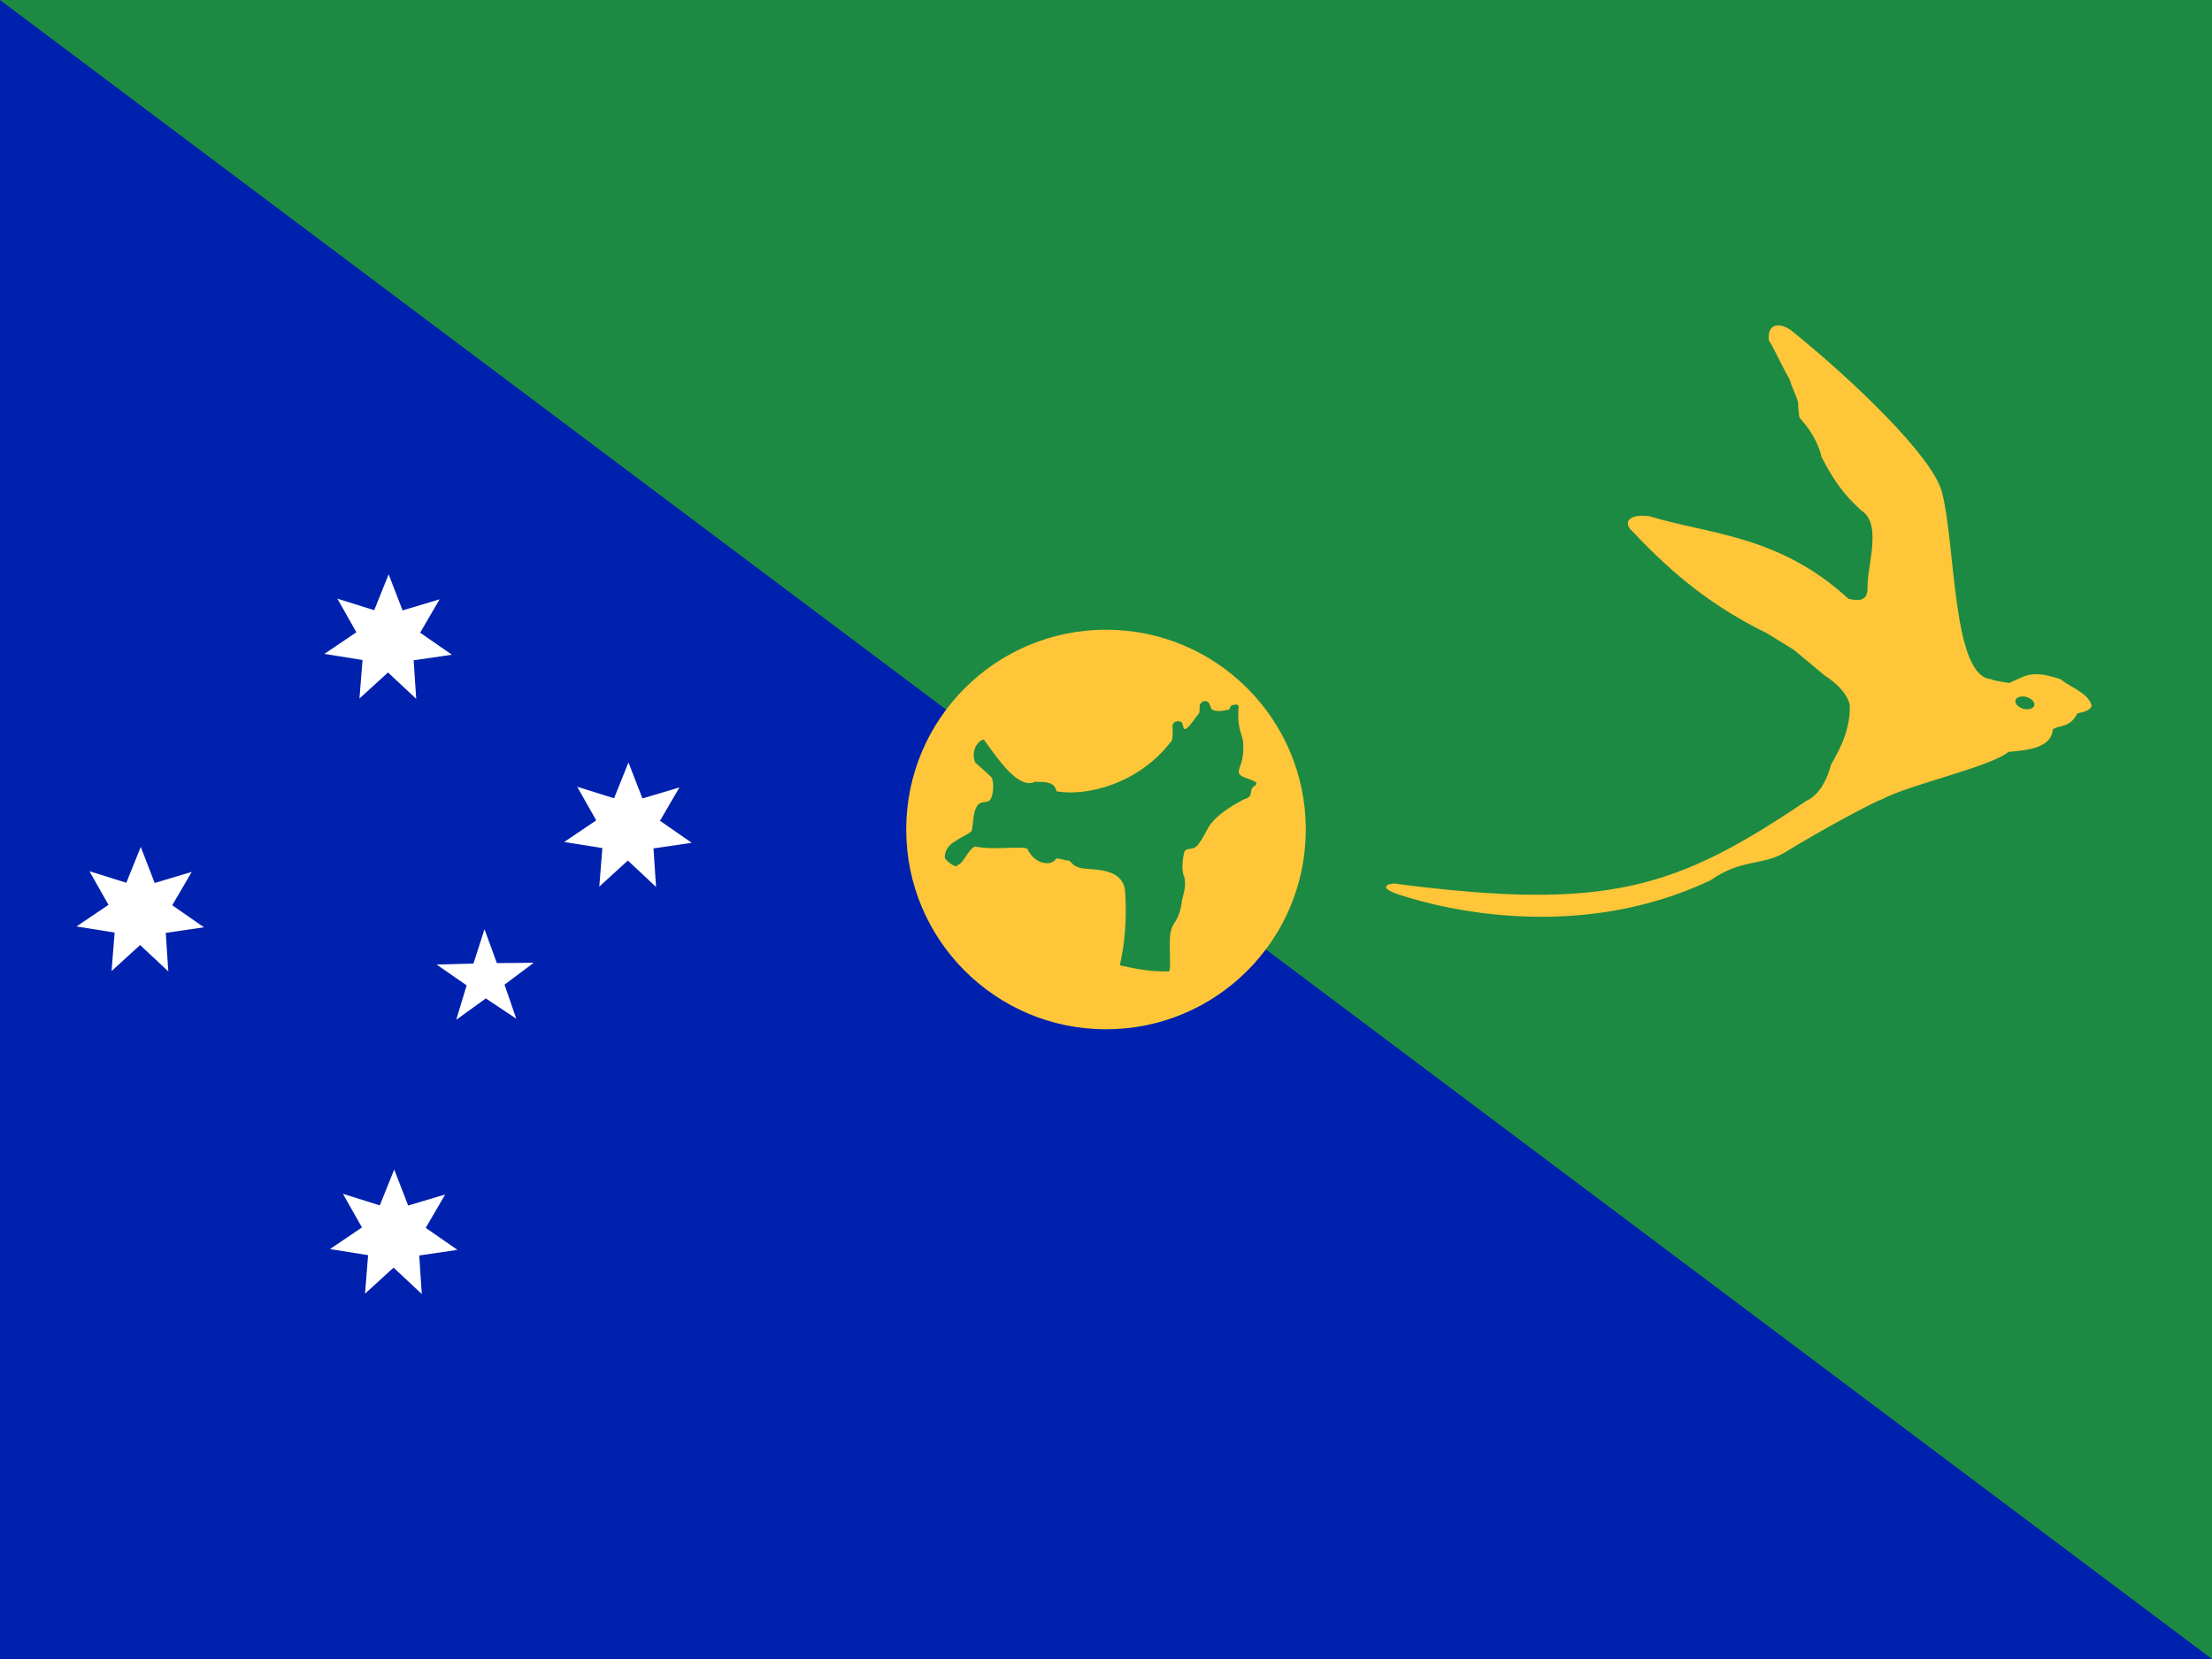
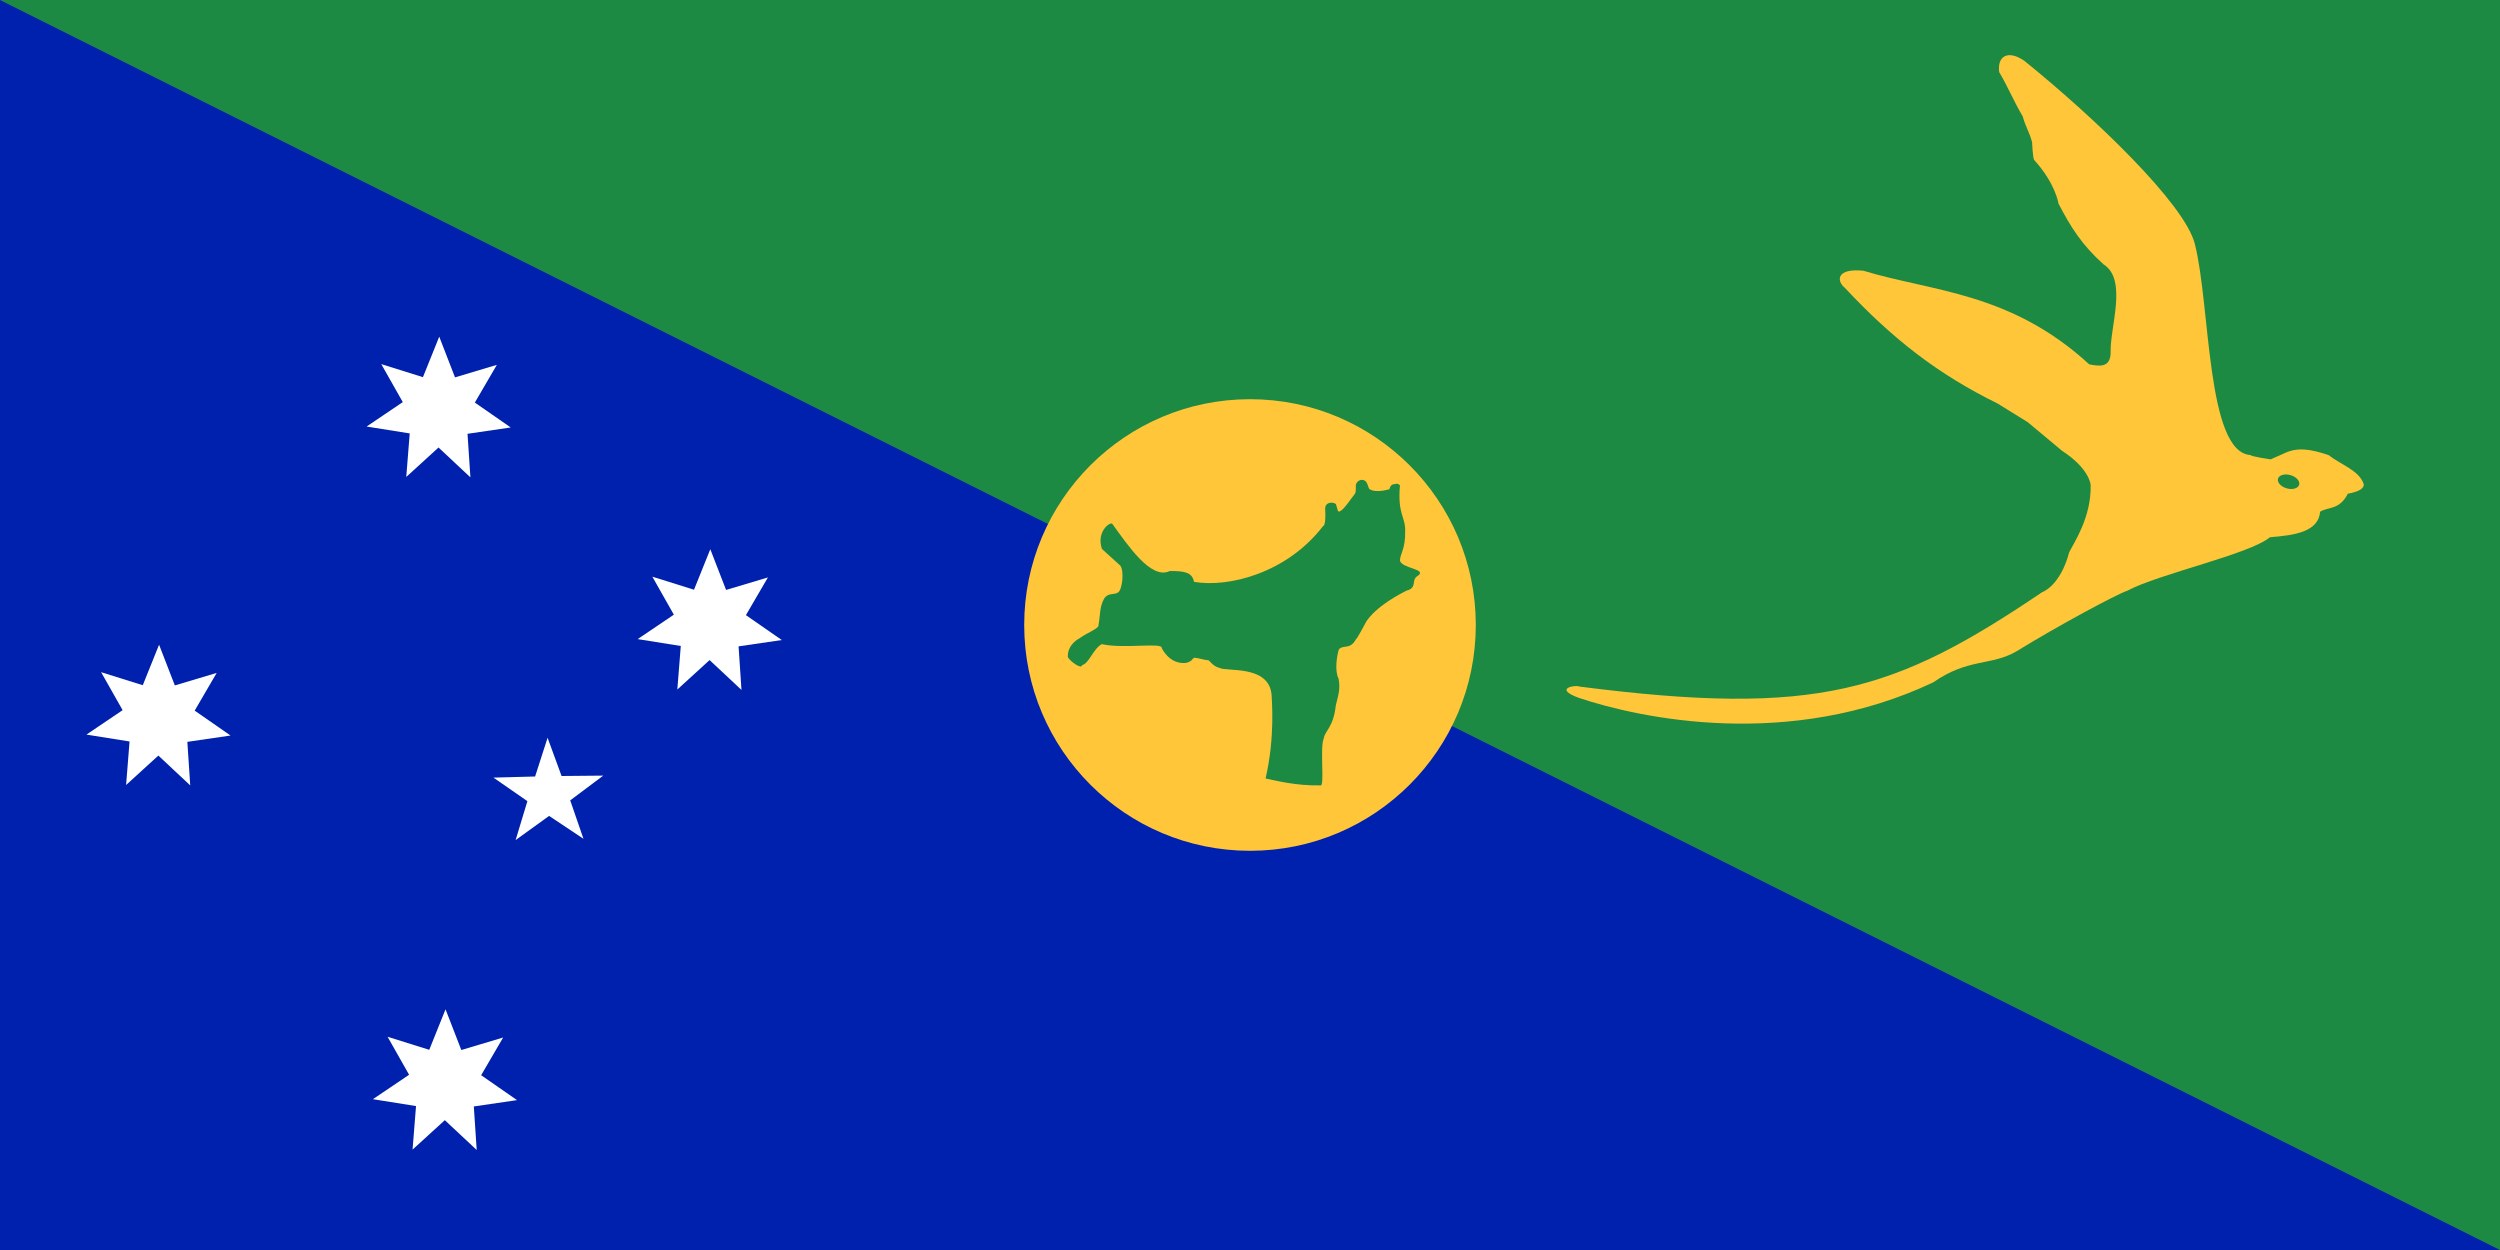
- <svg xmlns="http://www.w3.org/2000/svg" xmlns:xlink="http://www.w3.org/1999/xlink" viewBox="0 0 640 480">
-   <path d="m0 0h640v480h-640z" fill="#0021ad" />
-   <path d="m0 0h640v480z" fill="#1c8a42" />
-   <circle cy="240" cx="320" r="57.805" fill="#ffc639" />
-   <path d="m284.7 214.04c3.954 5.425 9.946 14.52 14.766 12.147 3.76 0.013 5.702 0.277 6.212 2.78 8.87 1.51 23.778-2.232 33.054-14.314 0 0 0.78 0.103 0.51-4.49 0.05-2 2.735-1.6 2.8-0.948 0.373 0.993 0.31 1.735 0.812 1.76 1.142-0.38 2.703-2.94 4.012-4.566 0.355-0.716 0.162-1.47 0.245-2.374 0.69-1.697 2.412-1.33 2.773-0.44 0.33 0.575 0.336 1.014 0.658 1.588 1.75 1.168 4.904 0.077 5.15 0.077 0.31-1.425 1.225-1.29 1.225-1.29 1.167-0.258 0.71-0.155 1.477 0.245-0.677 7.684 1.51 8.025 1.33 11.966 0.076 4.4-1.33 5.65-1.33 7.328 0.445 2.052 6.934 2.123 4.65 3.858-2.005 1.07 0.007 3.077-3.012 3.858-8.786 4.457-10.47 8.283-10.47 8.283s-2.206 4.167-2.45 4.167c-1.472 2.78-3.336 1.264-4.374 2.62-0.516 1.702-1.097 5.476-0.065 7.437 0.517 2.696-0.063 4.167-0.708 6.863-0.58 5.625-2.813 6.477-3.07 8.45-1.033 2.11 0.218 12.02-0.762 12.02-6.54 0.128-11.554-1.253-14.14-1.77 2.522-10.87 1.54-20.415 1.54-21.396-0.644-7.773-11.642-5.883-13.326-6.915-1.393-0.298-2.27-1.433-2.76-1.923-1.556-0.168-2.136-0.523-3.69-0.684-0.775 0.387-0.31 0.787-2.04 1.322-4.386 0.53-6.32-3.825-6.32-3.825 0.212-1.464-9.864 0.297-15.34-0.974-2.246 1.25-3.227 4.954-5.065 5.393-0.053 1.147-3.027-0.943-3.626-2.072-0.123-3.283 2.864-4.735 2.864-4.735 2.374-1.67 3.78-1.942 4.922-3.096 0.574-2.858 0.283-4.974 1.503-7.122 1.032-1.64 2.554-0.87 3.586-1.606 1.11-0.737 1.58-5.55 0.554-6.865 0 0-4.438-4.006-4.683-4.25-1.444-4.142 1.69-6.813 2.588-6.51z" fill="#1c8a42" />
-   <path d="m561.88 142.44c-2.62-10.364-26.06-32.685-43.678-46.89-4.206-2.865-6.947-1.158-6.4 2.927 2.194 3.66 3.84 7.68 6.032 11.34 0.612 2.437 1.767 4.144 2.38 6.582 0 0 0.18 4.206 0.548 4.572 5.483 6.037 6.22 11.156 6.22 11.156 3.166 6.097 5.972 10.546 11.52 15.546 6.22 3.903 1.645 16.03 1.826 22.494 0 4.083-2.923 3.6-5.484 3.11-20.178-18.534-40.175-18.592-57.792-23.96-6.89-0.728-7.012 2.562-4.754 4.387 12.314 13.172 23.893 22.132 39.136 29.628l7.683 4.76c2.923 2.44 5.85 4.877 8.773 7.316 6.767 4.386 7.322 8.41 7.322 8.773 0.18 8.23-4.212 14.63-5.49 17.19-2.31 8.728-6.947 10.245-6.947 10.245-37.678 25.422-57.43 32.002-118.51 24.138-0.916-0.483-6.767 0.49 0 2.93 15.546 5.18 53.735 13.488 90.682-4.007 8.87-6.218 14.804-4.18 21.23-7.902 10.553-6.508 25.622-14.61 28.363-15.52 8.232-4.393 31.275-9.328 36.584-13.72 6.09-0.49 12.41-1.29 12.837-6.53 2-1.295 4.93-0.347 7.103-4.617 4.832-0.84 4.02-2.568 4.02-2.568-1.22-3.412-5.736-4.82-8.96-7.315-4.762-1.587-8.052-2.077-11.53-0.368-1.096 0.49-2.192 0.974-3.29 1.465 0 0-5.12-0.736-5.12-1.097-11.38-0.626-10.27-38.337-14.296-54.066z" fill="#ffc639" />
-   <path d="m588.56 204.17a2.818 1.76 15.947 1 1 -5.373 -1.687 2.818 1.76 15.947 0 1 5.373 1.686z" fill="#1c8a42" />
-   <g transform="matrix(.64 0 0 .64 0 80)" fill="#fff">
-     <path id="a" d="m188.16 190.94l-12.75-11.936-12.905 11.77 1.383-17.405-17.25-2.754 14.476-9.774-8.606-15.197 16.668 5.22 6.518-16.205 6.31 16.287 16.734-5.007-8.8 15.086 14.348 9.96-17.283 2.53 1.158 17.424z" />
-     <path d="m233.39 335.53l-13.752-9.167-13.39 9.664 4.71-15.568-13.58-9.416 16.666-0.446 4.988-15.496 5.595 15.3 16.667-0.156-13.21 9.902 5.307 15.382z" />
-     <use y="269.061" width="100%" xlink:href="#a" x="2.522" height="100%" />
-     <use y="123.223" width="100%" xlink:href="#a" x="-112.066" height="100%" />
-     <use y="85.027" width="100%" xlink:href="#a" x="108.427" height="100%" />
+ <svg xmlns="http://www.w3.org/2000/svg" xmlns:xlink="http://www.w3.org/1999/xlink" id="christmas_islands_flag" viewBox="0 0 1000 500">
+   <rect width="1e3" fill="#0021ad" height="500" />
+   <path d="m0 0h1e3v500z" fill="#1c8a42" />
+   <circle cy="250" cx="500" r="90.32" fill="#ffc639" />
+   <path d="m444.84 209.43c6.179 8.477 15.542 22.689 23.072 18.979 5.876 0.02 8.91 0.433 9.706 4.344 13.859 2.359 37.153-3.487 51.647-22.366 0 0 1.22 0.161 0.796-7.015 0.081-3.125 4.274-2.5 4.374-1.482 0.585 1.552 0.484 2.711 1.27 2.752 1.784-0.595 4.223-4.596 6.269-7.136 0.554-1.119 0.252-2.298 0.383-3.709 1.079-2.651 3.77-2.076 4.334-0.685 0.514 0.897 0.524 1.583 1.028 2.479 2.732 1.824 7.66 0.121 8.043 0.121 0.484-2.228 1.915-2.016 1.915-2.016 1.824-0.403 1.109-0.242 2.308 0.383-1.058 12.005 2.359 12.539 2.076 18.697 0.121 6.874-2.076 8.829-2.076 11.45 0.695 3.205 10.835 3.316 7.267 6.027-3.135 1.673 0.01 4.808-4.707 6.027-13.728 6.965-16.359 12.942-16.359 12.942s-3.447 6.511-3.83 6.511c-2.298 4.344-5.211 1.976-6.834 4.092-0.806 2.661-1.714 8.557-0.101 11.622 0.806 4.213-0.101 6.511-1.109 10.724-0.907 8.789-4.395 10.12-4.798 13.204-1.613 3.296 0.343 18.778-1.189 18.778-10.22 0.202-18.052-1.955-22.094-2.762 3.941-16.984 2.409-31.901 2.409-33.433-1.008-12.146-18.193-9.192-20.824-10.805-2.177-0.464-3.548-2.238-4.314-3.004-2.429-0.262-3.336-0.816-5.765-1.068-1.21 0.605-0.484 1.23-3.185 2.066-6.854 0.827-9.878-5.977-9.878-5.977 0.333-2.288-15.411 0.464-23.969-1.522-3.508 1.955-5.04 7.741-7.912 8.426-0.081 1.794-4.727-1.472-5.665-3.236-0.192-5.13 4.475-7.398 4.475-7.398 3.709-2.611 5.907-3.034 7.691-4.838 0.897-4.465 0.443-7.771 2.349-11.128 1.613-2.56 3.991-1.361 5.604-2.51 1.734-1.149 2.469-8.668 0.867-10.724 0 0-6.935-6.259-7.318-6.642-2.258-6.471 2.641-10.644 4.042-10.17z" fill="#1c8a42" />
+   <path d="m877.93 97.555c-4.092-16.194-40.721-51.071-68.247-73.265-6.572-4.477-10.855-1.81-9.999 4.573 3.427 5.716 5.997 12 9.424 17.716 0.958 3.81 2.762 6.477 3.719 10.286 0 0 0.282 6.573 0.857 7.144 8.568 9.433 9.716 17.432 9.716 17.432 4.949 9.526 9.334 16.478 18.002 24.29 9.716 6.098 2.57 25.047 2.853 35.147 0 6.38-4.566 5.624-8.567 4.858-31.528-28.958-62.774-29.049-90.301-37.435-10.765-1.139-10.956 4.002-7.428 6.854 19.242 20.582 37.334 34.582 61.151 46.294 4.002 2.479 8.003 4.959 12.005 7.439 4.566 3.81 9.142 7.62 13.708 11.43 10.573 6.854 11.44 13.143 11.44 13.708 0.282 12.861-6.582 22.86-8.578 26.861-3.608 13.637-10.855 16.006-10.855 16.006-58.874 39.723-89.737 50.004-185.18 37.717-1.431-0.756-10.573 0.766 0 4.576 24.291 8.094 83.961 21.076 141.69-6.259 13.859-9.716 23.132-6.531 33.171-12.347 16.49-10.17 40.035-22.83 44.319-24.251 12.861-6.864 48.865-14.575 57.16-21.439 9.515-0.766 19.393-2.016 20.058-10.2 3.125-2.026 7.701-0.544 11.097-7.217 7.549-1.31 6.279-4.012 6.279-4.012-1.905-5.332-8.961-7.529-14-11.43-7.439-2.479-12.579-3.246-18.012-0.575-1.714 0.766-3.427 1.522-5.141 2.288 0 0-8.003-1.149-8.003-1.714-17.78-0.978-16.046-59.902-22.336-84.478z" fill="#ffc639" />
+   <path d="m919.63 194.01a4.402 2.751 15.947 0 1 -8.396 -2.637 4.402 2.751 15.947 0 1 8.396 2.637z" fill="#1c8a42" />
+   <g fill="#fff">
+     <path id="s" d="m188.16 190.94-12.751-11.936-12.904 11.77 1.383-17.405-17.249-2.753 14.475-9.774-8.606-15.197 16.668 5.22 6.518-16.204 6.31 16.287 16.734-5.007-8.8 15.086 14.348 9.959-17.283 2.531 1.159 17.424z" />
+     <path d="m233.39 335.53-13.752-9.167-13.391 9.664 4.712-15.568-13.582-9.415 16.667-0.445 4.988-15.496 5.595 15.299 16.667-0.155-13.21 9.902 5.307 15.382z" />
+     <use y="269.061" x="2.522" xlink:href="#s" />
+     <use y="123.223" x="-112.066" xlink:href="#s" />
+     <use y="85.027" x="108.427" xlink:href="#s" />
  </g>
</svg>
